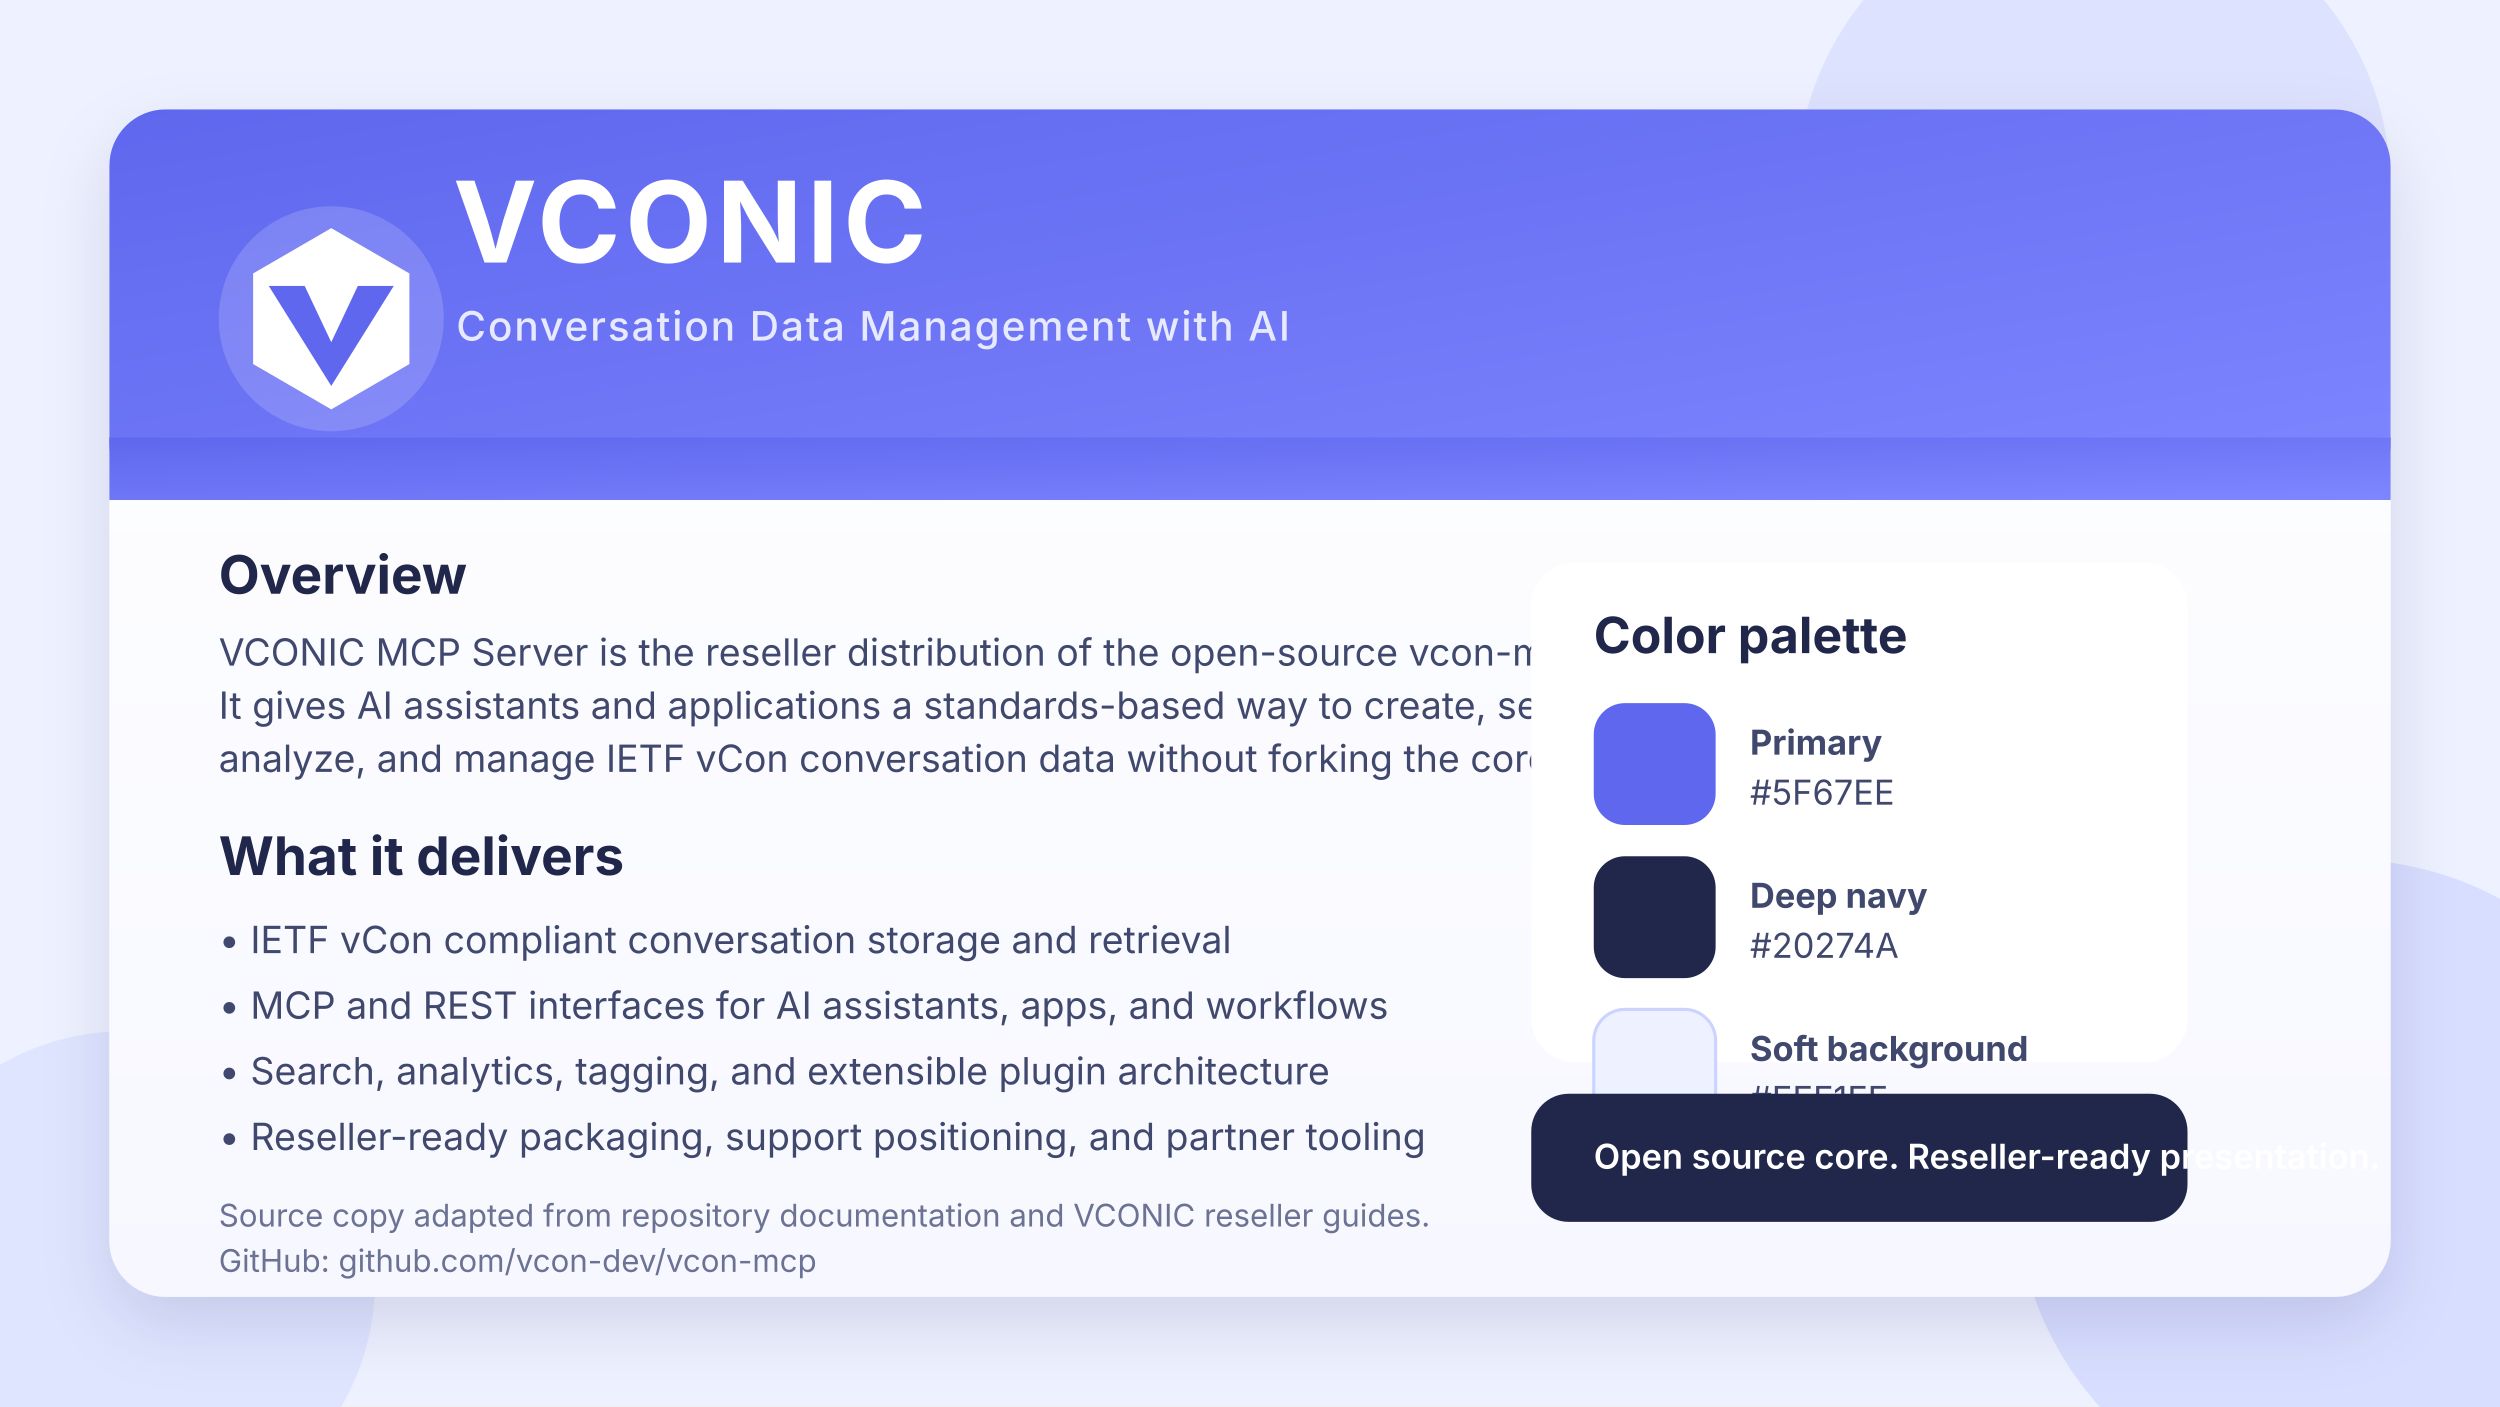
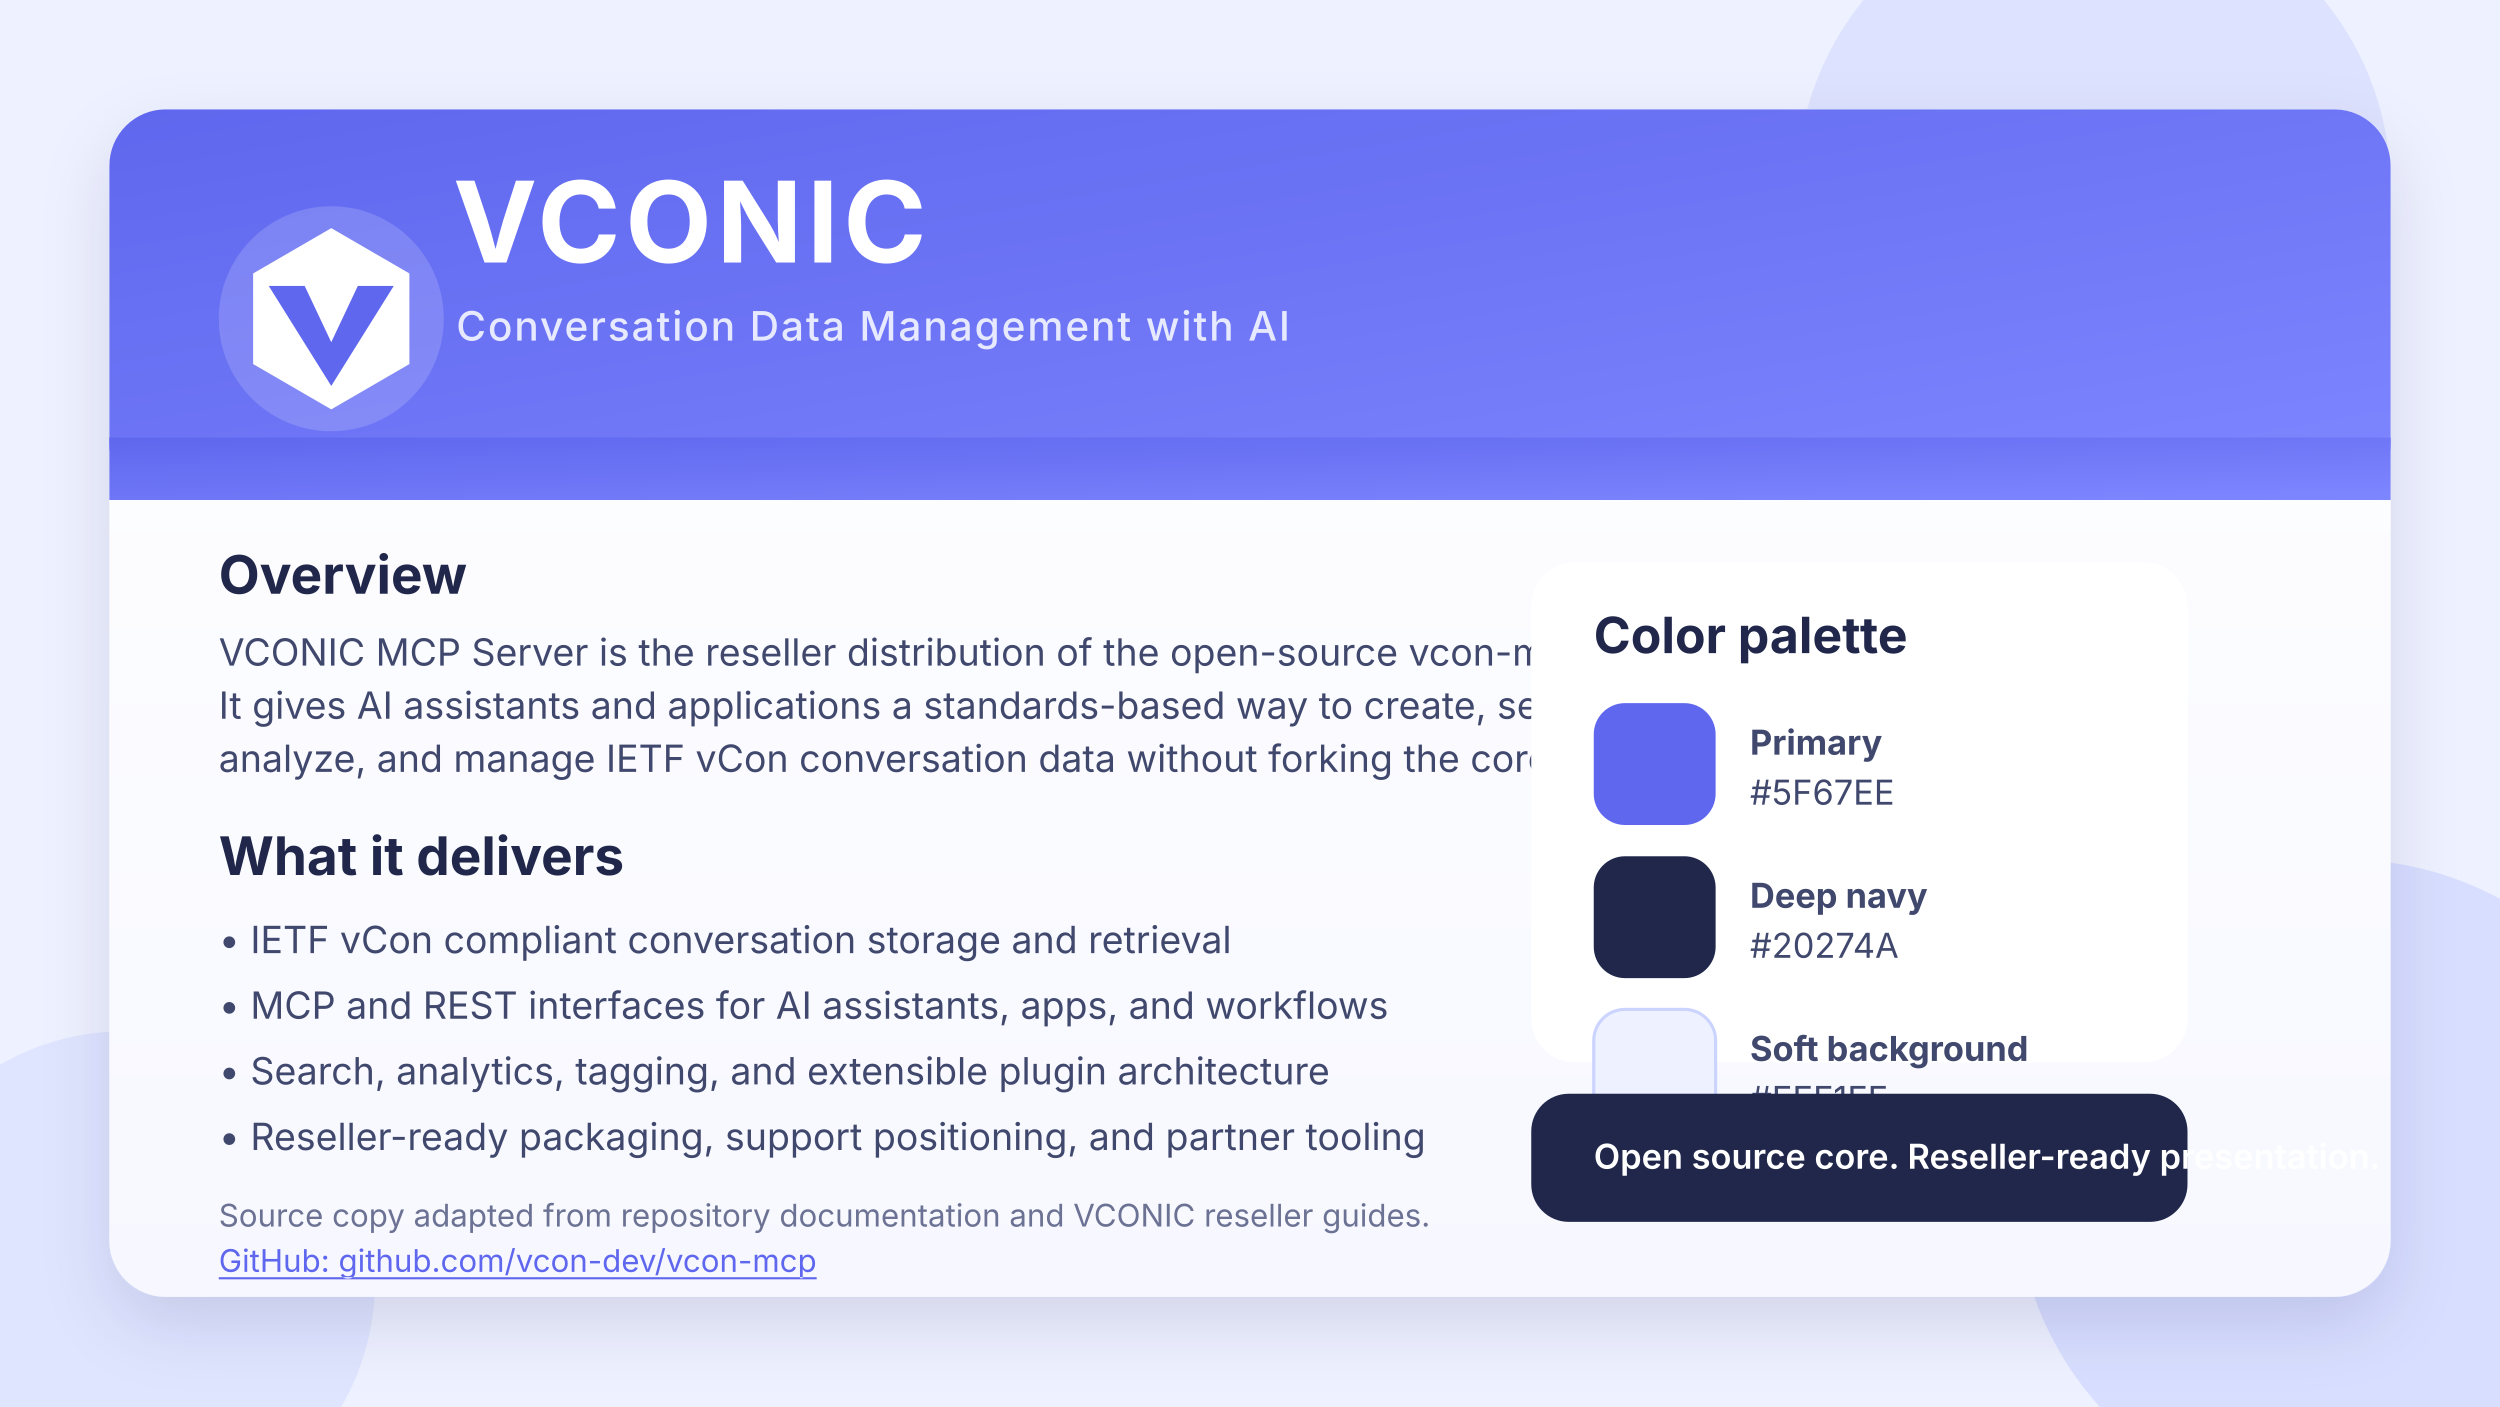
<svg xmlns="http://www.w3.org/2000/svg" width="1600" height="900" viewBox="0 0 1600 900" role="img" aria-labelledby="title desc">
  <defs>
    <linearGradient id="hero" x1="0%" y1="0%" x2="100%" y2="100%">
      <stop offset="0%" stop-color="#5f67ee" />
      <stop offset="100%" stop-color="#7e86ff" />
    </linearGradient>
    <linearGradient id="card" x1="0%" y1="0%" x2="0%" y2="100%">
      <stop offset="0%" stop-color="#ffffff" />
      <stop offset="100%" stop-color="#f7f8ff" />
    </linearGradient>
    <filter id="shadow" x="-20%" y="-20%" width="140%" height="140%">
      <feDropShadow dx="0" dy="18" stdDeviation="22" flood-color="#1d2452" flood-opacity="0.12" />
    </filter>
  </defs>
  <rect width="1600" height="900" fill="#eef1ff" />
  <circle cx="1340" cy="120" r="190" fill="#dde2ff" />
  <circle cx="1500" cy="760" r="210" fill="#d8deff" />
  <circle cx="80" cy="820" r="160" fill="#dfe5ff" />
  <rect x="70" y="70" width="1460" height="760" rx="36" fill="url(#card)" filter="url(#shadow)" />
  <rect x="70" y="70" width="1460" height="250" rx="36" fill="url(#hero)" />
  <rect x="70" y="280" width="1460" height="40" fill="url(#hero)" />
  <g transform="translate(140 132)">
    <circle cx="72" cy="72" r="72" fill="#ffffff" fill-opacity="0.16" />
    <path d="M72 14l50 29v58l-50 29-50-29V43z" fill="#ffffff" />
    <path d="M55 51l17 36 17-36h23L72 115 32 51z" fill="#5f67ee" />
  </g>
  <text x="290" y="168" fill="#ffffff" font-family="Inter, Arial, sans-serif" font-size="72" font-weight="700" letter-spacing="3">VCONIC</text>
  <text x="292" y="218" fill="#e7eaff" font-family="Inter, Arial, sans-serif" font-size="26" font-weight="500" letter-spacing="1.2">Conversation Data Management with AI</text>
  <text x="140" y="380" fill="#20274a" font-family="Inter, Arial, sans-serif" font-size="34" font-weight="700">Overview</text>
  <text x="140" y="426" fill="#40486d" font-family="Inter, Arial, sans-serif" font-size="24">
    <tspan x="140" dy="0">VCONIC MCP Server is the reseller distribution of the open-source vcon-mcp project.</tspan>
    <tspan x="140" dy="34">It gives AI assistants and applications a standards-based way to create, search,</tspan>
    <tspan x="140" dy="34">analyze, and manage IETF vCon conversation data without forking the core platform.</tspan>
  </text>
  <text x="140" y="560" fill="#20274a" font-family="Inter, Arial, sans-serif" font-size="34" font-weight="700">What it delivers</text>
  <g fill="#40486d" font-family="Inter, Arial, sans-serif" font-size="24">
    <text x="140" y="610">• IETF vCon compliant conversation storage and retrieval</text>
    <text x="140" y="652">• MCP and REST interfaces for AI assistants, apps, and workflows</text>
    <text x="140" y="694">• Search, analytics, tagging, and extensible plugin architecture</text>
    <text x="140" y="736">• Reseller-ready packaging, support positioning, and partner tooling</text>
  </g>
  <rect x="980" y="360" width="420" height="320" rx="28" fill="#ffffff" />
  <text x="1020" y="418" fill="#20274a" font-family="Inter, Arial, sans-serif" font-size="32" font-weight="700">Color palette</text>
  <g font-family="Inter, Arial, sans-serif" fill="#40486d" font-size="22">
    <rect x="1020" y="450" width="78" height="78" rx="20" fill="#5f67ee" />
    <text x="1120" y="483" font-weight="700">Primary</text>
    <text x="1120" y="515">#5F67EE</text>
    <rect x="1020" y="548" width="78" height="78" rx="20" fill="#20274a" />
    <text x="1120" y="581" font-weight="700">Deep navy</text>
    <text x="1120" y="613">#20274A</text>
    <rect x="1020" y="646" width="78" height="78" rx="20" fill="#eef1ff" stroke="#cbd3ff" stroke-width="2" />
    <text x="1120" y="679" font-weight="700">Soft background</text>
    <text x="1120" y="711">#EEF1FF</text>
  </g>
  <rect x="980" y="700" width="420" height="82" rx="24" fill="#20274a" />
  <text x="1020" y="748" fill="#ffffff" font-family="Inter, Arial, sans-serif" font-size="22" font-weight="600">Open source core. Reseller-ready presentation.</text>
  <text x="140" y="785" fill="#6b7293" font-family="Inter, Arial, sans-serif" font-size="20">Source copy adapted from repository documentation and VCONIC reseller guides.</text>
-   <text x="140" y="814" fill="#6b7293" font-family="Inter, Arial, sans-serif" font-size="20">GitHub: github.com/vcon-dev/vcon-mcp</text>
+   <a href="https://github.com/vcon-dev/vcon-mcp">
+     <text x="140" y="814" fill="#5f67ee" font-family="Inter, Arial, sans-serif" font-size="20" text-decoration="underline">GitHub: github.com/vcon-dev/vcon-mcp</text>
+   </a>
</svg>
